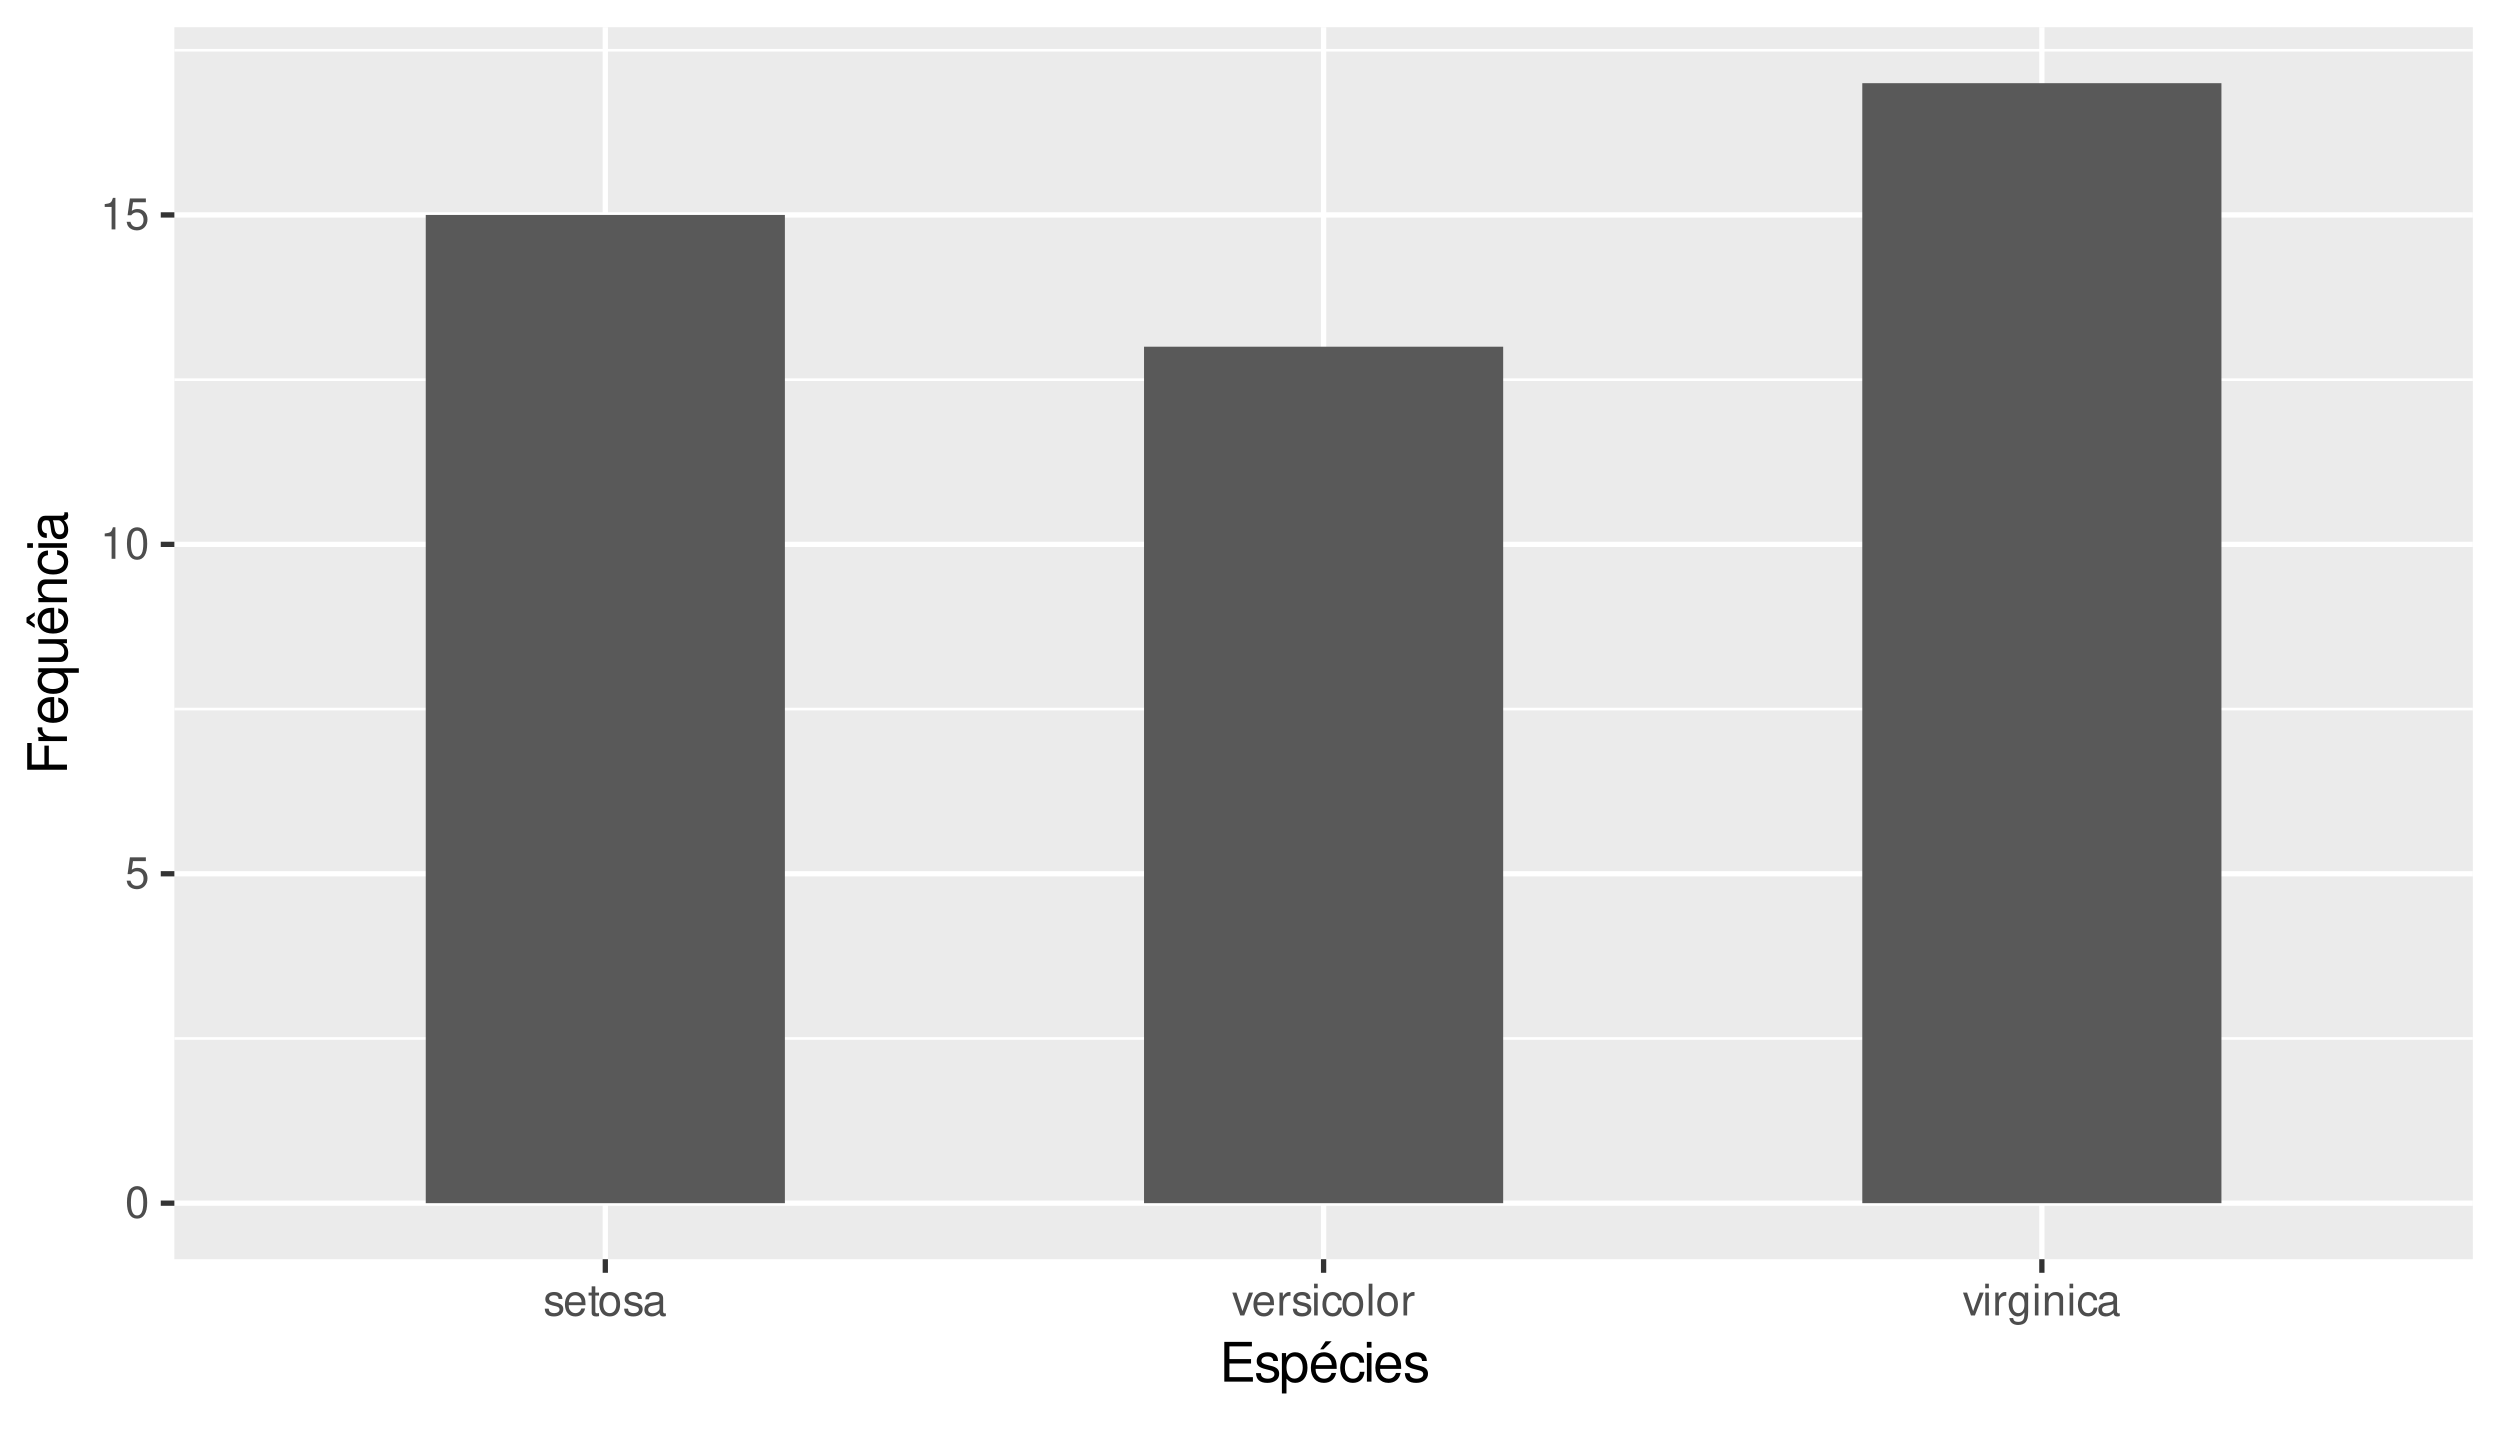
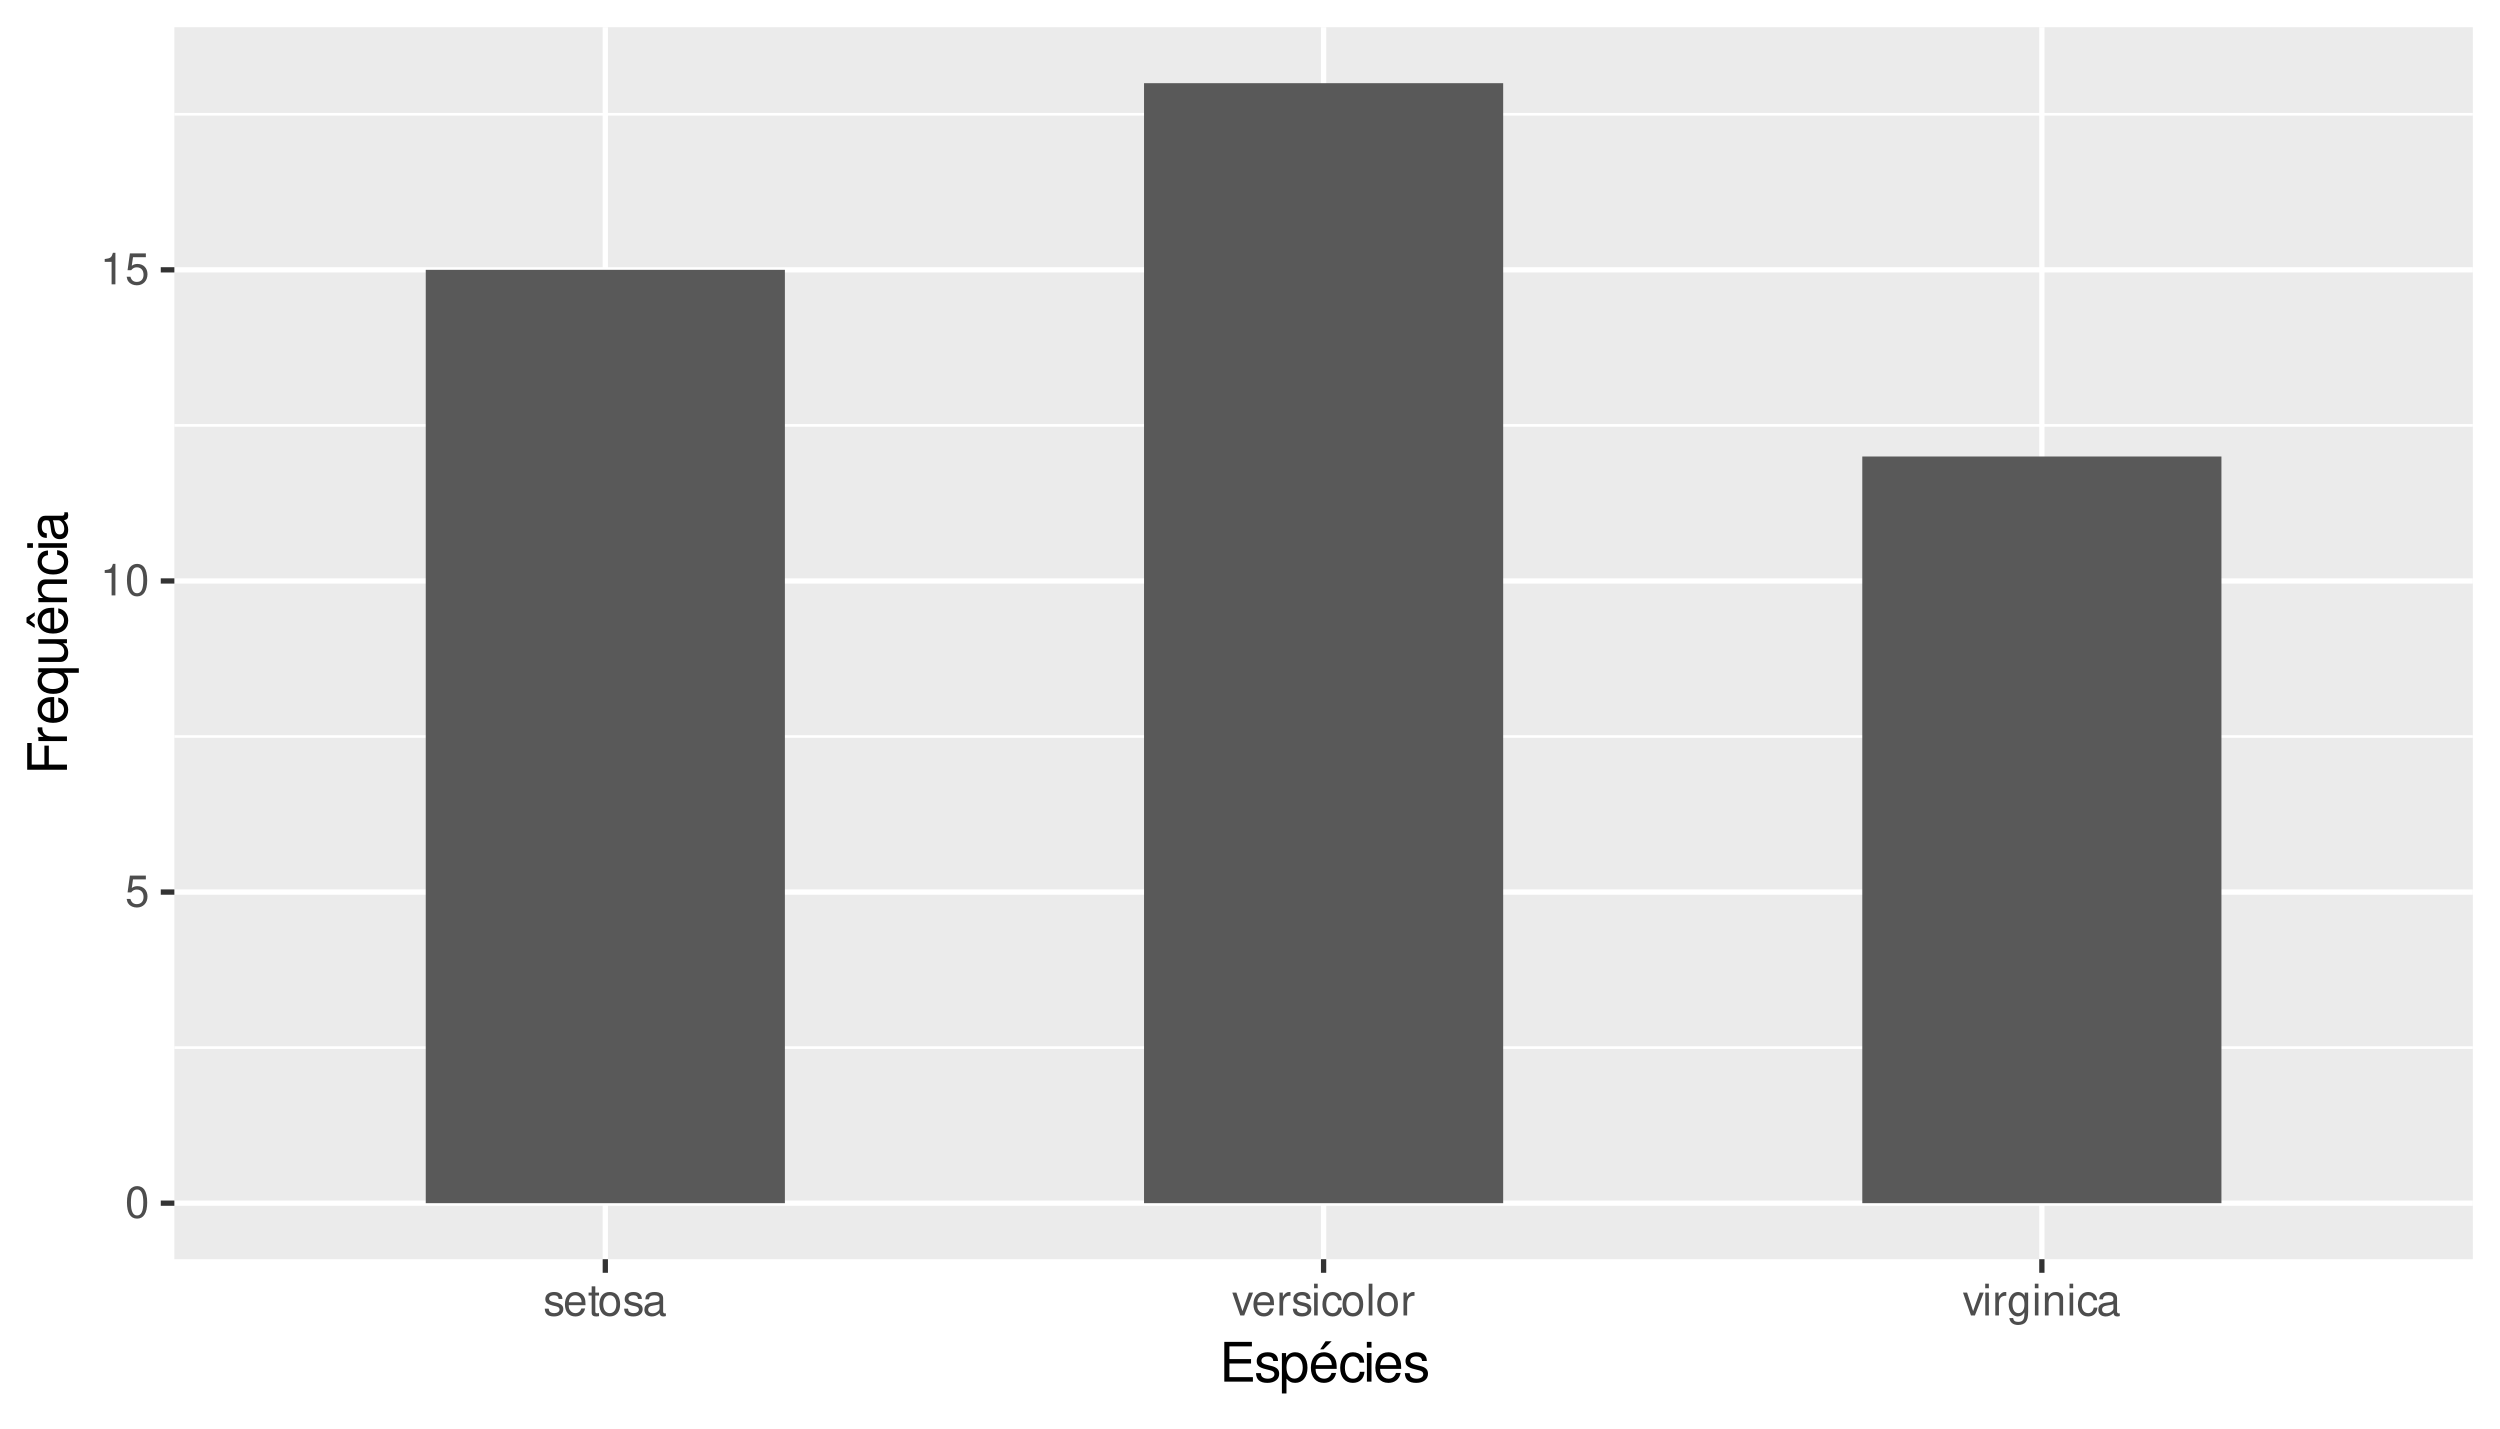
<svg xmlns="http://www.w3.org/2000/svg" xmlns:xlink="http://www.w3.org/1999/xlink" width="504pt" height="288pt" viewBox="0 0 504 288" version="1.1">
  <defs>
    <g>
      <symbol overflow="visible" id="glyph0-0">
        <path style="stroke:none;" d="" />
      </symbol>
      <symbol overflow="visible" id="glyph0-1">
        <path style="stroke:none;" d="M 2.422 -6.359 C 1.844 -6.359 1.312 -6.094 0.984 -5.672 C 0.578 -5.109 0.375 -4.25 0.375 -3.078 C 0.375 -0.938 1.078 0.203 2.422 0.203 C 3.734 0.203 4.453 -0.938 4.453 -3.031 C 4.453 -4.25 4.266 -5.078 3.859 -5.672 C 3.531 -6.109 3.016 -6.359 2.422 -6.359 Z M 2.422 -5.672 C 3.25 -5.672 3.672 -4.828 3.672 -3.094 C 3.672 -1.281 3.266 -0.438 2.406 -0.438 C 1.578 -0.438 1.172 -1.312 1.172 -3.062 C 1.172 -4.828 1.578 -5.672 2.422 -5.672 Z M 2.422 -5.672 " />
      </symbol>
      <symbol overflow="visible" id="glyph0-2">
        <path style="stroke:none;" d="M 4.188 -6.234 L 0.969 -6.234 L 0.5 -2.844 L 1.219 -2.844 C 1.578 -3.266 1.875 -3.422 2.359 -3.422 C 3.203 -3.422 3.719 -2.844 3.719 -1.922 C 3.719 -1.031 3.203 -0.484 2.359 -0.484 C 1.688 -0.484 1.266 -0.828 1.078 -1.531 L 0.312 -1.531 C 0.406 -1.016 0.5 -0.781 0.688 -0.547 C 1.031 -0.078 1.672 0.203 2.375 0.203 C 3.641 0.203 4.516 -0.719 4.516 -2.031 C 4.516 -3.266 3.688 -4.109 2.5 -4.109 C 2.062 -4.109 1.703 -4 1.344 -3.734 L 1.594 -5.469 L 4.188 -5.469 Z M 4.188 -6.234 " />
      </symbol>
      <symbol overflow="visible" id="glyph0-3">
        <path style="stroke:none;" d="M 2.281 -4.531 L 2.281 0 L 3.047 0 L 3.047 -6.359 L 2.547 -6.359 C 2.266 -5.391 2.094 -5.25 0.891 -5.094 L 0.891 -4.531 Z M 2.281 -4.531 " />
      </symbol>
      <symbol overflow="visible" id="glyph0-4">
        <path style="stroke:none;" d="M 3.859 -3.328 C 3.844 -4.234 3.25 -4.734 2.188 -4.734 C 1.109 -4.734 0.406 -4.188 0.406 -3.328 C 0.406 -2.609 0.781 -2.266 1.875 -2 L 2.562 -1.844 C 3.062 -1.719 3.266 -1.531 3.266 -1.203 C 3.266 -0.766 2.844 -0.469 2.203 -0.469 C 1.797 -0.469 1.469 -0.594 1.281 -0.781 C 1.172 -0.922 1.125 -1.047 1.078 -1.375 L 0.297 -1.375 C 0.328 -0.312 0.938 0.203 2.141 0.203 C 3.297 0.203 4.031 -0.375 4.031 -1.266 C 4.031 -1.938 3.656 -2.328 2.734 -2.547 L 2.031 -2.703 C 1.438 -2.844 1.172 -3.047 1.172 -3.375 C 1.172 -3.797 1.562 -4.062 2.156 -4.062 C 2.75 -4.062 3.062 -3.812 3.078 -3.328 Z M 3.859 -3.328 " />
      </symbol>
      <symbol overflow="visible" id="glyph0-5">
        <path style="stroke:none;" d="M 4.516 -2.062 C 4.516 -2.766 4.453 -3.188 4.328 -3.531 C 4.031 -4.281 3.328 -4.734 2.469 -4.734 C 1.172 -4.734 0.359 -3.766 0.359 -2.25 C 0.359 -0.719 1.141 0.203 2.453 0.203 C 3.5 0.203 4.234 -0.391 4.422 -1.406 L 3.672 -1.406 C 3.469 -0.797 3.062 -0.469 2.469 -0.469 C 2 -0.469 1.609 -0.688 1.359 -1.078 C 1.188 -1.344 1.125 -1.594 1.125 -2.062 Z M 1.141 -2.656 C 1.203 -3.516 1.719 -4.062 2.453 -4.062 C 3.203 -4.062 3.719 -3.484 3.719 -2.656 Z M 1.141 -2.656 " />
      </symbol>
      <symbol overflow="visible" id="glyph0-6">
        <path style="stroke:none;" d="M 2.234 -4.609 L 1.484 -4.609 L 1.484 -5.875 L 0.75 -5.875 L 0.75 -4.609 L 0.125 -4.609 L 0.125 -4.016 L 0.75 -4.016 L 0.75 -0.531 C 0.75 -0.047 1.062 0.203 1.641 0.203 C 1.828 0.203 1.984 0.188 2.234 0.141 L 2.234 -0.469 C 2.125 -0.453 2.031 -0.438 1.875 -0.438 C 1.562 -0.438 1.484 -0.531 1.484 -0.859 L 1.484 -4.016 L 2.234 -4.016 Z M 2.234 -4.609 " />
      </symbol>
      <symbol overflow="visible" id="glyph0-7">
        <path style="stroke:none;" d="M 2.391 -4.734 C 1.094 -4.734 0.312 -3.812 0.312 -2.266 C 0.312 -0.719 1.094 0.203 2.406 0.203 C 3.703 0.203 4.484 -0.719 4.484 -2.234 C 4.484 -3.828 3.734 -4.734 2.391 -4.734 Z M 2.406 -4.062 C 3.234 -4.062 3.719 -3.391 3.719 -2.25 C 3.719 -1.156 3.203 -0.469 2.406 -0.469 C 1.578 -0.469 1.078 -1.156 1.078 -2.266 C 1.078 -3.391 1.578 -4.062 2.406 -4.062 Z M 2.406 -4.062 " />
      </symbol>
      <symbol overflow="visible" id="glyph0-8">
        <path style="stroke:none;" d="M 4.703 -0.438 C 4.625 -0.406 4.594 -0.406 4.547 -0.406 C 4.297 -0.406 4.156 -0.547 4.156 -0.781 L 4.156 -3.484 C 4.156 -4.297 3.547 -4.734 2.422 -4.734 C 1.734 -4.734 1.203 -4.547 0.891 -4.203 C 0.672 -3.969 0.594 -3.703 0.578 -3.25 L 1.312 -3.25 C 1.375 -3.812 1.703 -4.062 2.391 -4.062 C 3.062 -4.062 3.422 -3.812 3.422 -3.375 L 3.422 -3.188 C 3.406 -2.875 3.25 -2.75 2.656 -2.672 C 1.625 -2.547 1.453 -2.5 1.172 -2.391 C 0.641 -2.156 0.375 -1.766 0.375 -1.156 C 0.375 -0.328 0.953 0.203 1.875 0.203 C 2.469 0.203 2.922 0 3.453 -0.469 C 3.5 0 3.734 0.203 4.203 0.203 C 4.359 0.203 4.453 0.188 4.703 0.125 Z M 3.422 -1.453 C 3.422 -1.203 3.359 -1.062 3.125 -0.859 C 2.828 -0.578 2.469 -0.438 2.047 -0.438 C 1.469 -0.438 1.141 -0.719 1.141 -1.172 C 1.141 -1.656 1.453 -1.906 2.25 -2.016 C 3.031 -2.125 3.172 -2.156 3.422 -2.281 Z M 3.422 -1.453 " />
      </symbol>
      <symbol overflow="visible" id="glyph0-9">
        <path style="stroke:none;" d="M 2.5 0 L 4.281 -4.609 L 3.453 -4.609 L 2.141 -0.875 L 0.922 -4.609 L 0.094 -4.609 L 1.703 0 Z M 2.5 0 " />
      </symbol>
      <symbol overflow="visible" id="glyph0-10">
        <path style="stroke:none;" d="M 0.609 -4.609 L 0.609 0 L 1.344 0 L 1.344 -2.391 C 1.359 -3.5 1.812 -4 2.828 -3.969 L 2.828 -4.719 C 2.703 -4.734 2.625 -4.734 2.547 -4.734 C 2.062 -4.734 1.703 -4.453 1.281 -3.781 L 1.281 -4.609 Z M 0.609 -4.609 " />
      </symbol>
      <symbol overflow="visible" id="glyph0-11">
        <path style="stroke:none;" d="M 1.312 -4.609 L 0.594 -4.609 L 0.594 0 L 1.312 0 Z M 1.312 -6.406 L 0.578 -6.406 L 0.578 -5.484 L 1.312 -5.484 Z M 1.312 -6.406 " />
      </symbol>
      <symbol overflow="visible" id="glyph0-12">
        <path style="stroke:none;" d="M 4.141 -3.062 C 4.109 -3.516 4.016 -3.797 3.828 -4.062 C 3.516 -4.484 2.969 -4.734 2.328 -4.734 C 1.078 -4.734 0.266 -3.75 0.266 -2.219 C 0.266 -0.734 1.062 0.203 2.312 0.203 C 3.406 0.203 4.109 -0.453 4.203 -1.578 L 3.453 -1.578 C 3.328 -0.844 2.953 -0.469 2.328 -0.469 C 1.516 -0.469 1.031 -1.141 1.031 -2.219 C 1.031 -3.375 1.516 -4.062 2.312 -4.062 C 2.922 -4.062 3.312 -3.703 3.406 -3.062 Z M 4.141 -3.062 " />
      </symbol>
      <symbol overflow="visible" id="glyph0-13">
        <path style="stroke:none;" d="M 1.344 -6.406 L 0.594 -6.406 L 0.594 0 L 1.344 0 Z M 1.344 -6.406 " />
      </symbol>
      <symbol overflow="visible" id="glyph0-14">
        <path style="stroke:none;" d="M 3.547 -4.609 L 3.547 -3.938 C 3.188 -4.5 2.781 -4.734 2.203 -4.734 C 1.078 -4.734 0.312 -3.703 0.312 -2.219 C 0.312 -1.453 0.5 -0.891 0.891 -0.422 C 1.234 -0.016 1.672 0.203 2.141 0.203 C 2.703 0.203 3.094 -0.047 3.484 -0.625 L 3.484 -0.391 C 3.484 0.844 3.141 1.297 2.219 1.297 C 1.594 1.297 1.281 1.062 1.203 0.531 L 0.453 0.531 C 0.531 1.375 1.203 1.922 2.203 1.922 C 2.891 1.922 3.453 1.703 3.75 1.328 C 4.094 0.891 4.234 0.328 4.234 -0.75 L 4.234 -4.609 Z M 2.266 -4.062 C 3.047 -4.062 3.484 -3.406 3.484 -2.25 C 3.484 -1.125 3.031 -0.469 2.266 -0.469 C 1.516 -0.469 1.078 -1.141 1.078 -2.266 C 1.078 -3.391 1.516 -4.062 2.266 -4.062 Z M 2.266 -4.062 " />
      </symbol>
      <symbol overflow="visible" id="glyph0-15">
        <path style="stroke:none;" d="M 0.609 -4.609 L 0.609 0 L 1.359 0 L 1.359 -2.547 C 1.359 -3.484 1.844 -4.094 2.609 -4.094 C 3.188 -4.094 3.547 -3.75 3.547 -3.188 L 3.547 0 L 4.281 0 L 4.281 -3.484 C 4.281 -4.25 3.719 -4.734 2.828 -4.734 C 2.141 -4.734 1.703 -4.484 1.297 -3.828 L 1.297 -4.609 Z M 0.609 -4.609 " />
      </symbol>
      <symbol overflow="visible" id="glyph1-0">
        <path style="stroke:none;" d="" />
      </symbol>
      <symbol overflow="visible" id="glyph1-1">
        <path style="stroke:none;" d="M 2.016 -3.656 L 6.375 -3.656 L 6.375 -4.547 L 2.016 -4.547 L 2.016 -7.109 L 6.547 -7.109 L 6.547 -8.016 L 0.984 -8.016 L 0.984 0 L 6.75 0 L 6.75 -0.906 L 2.016 -0.906 Z M 2.016 -3.656 " />
      </symbol>
      <symbol overflow="visible" id="glyph1-2">
        <path style="stroke:none;" d="M 4.812 -4.156 C 4.812 -5.297 4.062 -5.922 2.734 -5.922 C 1.391 -5.922 0.516 -5.234 0.516 -4.172 C 0.516 -3.266 0.984 -2.844 2.344 -2.516 L 3.203 -2.297 C 3.844 -2.141 4.094 -1.906 4.094 -1.5 C 4.094 -0.953 3.547 -0.594 2.75 -0.594 C 2.25 -0.594 1.844 -0.734 1.609 -0.984 C 1.469 -1.141 1.391 -1.312 1.344 -1.719 L 0.375 -1.719 C 0.422 -0.391 1.172 0.25 2.672 0.25 C 4.125 0.25 5.047 -0.469 5.047 -1.578 C 5.047 -2.438 4.562 -2.906 3.422 -3.172 L 2.547 -3.391 C 1.797 -3.562 1.469 -3.812 1.469 -4.219 C 1.469 -4.75 1.953 -5.078 2.688 -5.078 C 3.438 -5.078 3.828 -4.766 3.844 -4.156 Z M 4.812 -4.156 " />
      </symbol>
      <symbol overflow="visible" id="glyph1-3">
        <path style="stroke:none;" d="M 0.594 2.391 L 1.516 2.391 L 1.516 -0.609 C 2 -0.016 2.547 0.25 3.281 0.25 C 4.781 0.25 5.75 -0.953 5.75 -2.781 C 5.75 -4.719 4.812 -5.922 3.281 -5.922 C 2.5 -5.922 1.875 -5.578 1.438 -4.891 L 1.438 -5.766 L 0.594 -5.766 Z M 3.125 -5.078 C 4.141 -5.078 4.797 -4.188 4.797 -2.812 C 4.797 -1.5 4.125 -0.609 3.125 -0.609 C 2.141 -0.609 1.516 -1.484 1.516 -2.844 C 1.516 -4.188 2.141 -5.078 3.125 -5.078 Z M 3.125 -5.078 " />
      </symbol>
      <symbol overflow="visible" id="glyph1-4">
        <path style="stroke:none;" d="M 5.641 -2.578 C 5.641 -3.453 5.578 -3.984 5.406 -4.406 C 5.031 -5.359 4.156 -5.922 3.078 -5.922 C 1.469 -5.922 0.438 -4.703 0.438 -2.812 C 0.438 -0.906 1.438 0.25 3.062 0.25 C 4.375 0.25 5.297 -0.5 5.516 -1.75 L 4.594 -1.75 C 4.344 -0.984 3.828 -0.594 3.094 -0.594 C 2.516 -0.594 2.016 -0.859 1.703 -1.344 C 1.484 -1.672 1.406 -2 1.391 -2.578 Z M 1.422 -3.328 C 1.5 -4.391 2.141 -5.078 3.062 -5.078 C 4 -5.078 4.656 -4.359 4.656 -3.328 Z M 3.391 -8.141 L 2.328 -6.516 L 2.984 -6.516 L 4.625 -8.141 Z M 3.391 -8.141 " />
      </symbol>
      <symbol overflow="visible" id="glyph1-5">
        <path style="stroke:none;" d="M 5.188 -3.828 C 5.141 -4.391 5.016 -4.75 4.797 -5.078 C 4.406 -5.609 3.703 -5.922 2.906 -5.922 C 1.344 -5.922 0.344 -4.703 0.344 -2.781 C 0.344 -0.922 1.328 0.25 2.891 0.25 C 4.266 0.25 5.141 -0.578 5.25 -1.984 L 4.328 -1.984 C 4.172 -1.062 3.703 -0.594 2.922 -0.594 C 1.906 -0.594 1.297 -1.422 1.297 -2.781 C 1.297 -4.219 1.891 -5.078 2.891 -5.078 C 3.656 -5.078 4.141 -4.625 4.25 -3.828 Z M 5.188 -3.828 " />
      </symbol>
      <symbol overflow="visible" id="glyph1-6">
        <path style="stroke:none;" d="M 1.656 -5.766 L 0.734 -5.766 L 0.734 0 L 1.656 0 Z M 1.656 -8.016 L 0.719 -8.016 L 0.719 -6.859 L 1.656 -6.859 Z M 1.656 -8.016 " />
      </symbol>
      <symbol overflow="visible" id="glyph1-7">
        <path style="stroke:none;" d="M 5.641 -2.578 C 5.641 -3.453 5.578 -3.984 5.406 -4.406 C 5.031 -5.359 4.156 -5.922 3.078 -5.922 C 1.469 -5.922 0.438 -4.703 0.438 -2.812 C 0.438 -0.906 1.438 0.25 3.062 0.25 C 4.375 0.25 5.297 -0.5 5.516 -1.75 L 4.594 -1.75 C 4.344 -0.984 3.828 -0.594 3.094 -0.594 C 2.516 -0.594 2.016 -0.859 1.703 -1.344 C 1.484 -1.672 1.406 -2 1.391 -2.578 Z M 1.422 -3.328 C 1.5 -4.391 2.141 -5.078 3.062 -5.078 C 4 -5.078 4.656 -4.359 4.656 -3.328 Z M 1.422 -3.328 " />
      </symbol>
      <symbol overflow="visible" id="glyph2-0">
        <path style="stroke:none;" d="" />
      </symbol>
      <symbol overflow="visible" id="glyph2-1">
        <path style="stroke:none;" d="M -3.656 -2.016 L -3.656 -5.844 L -4.547 -5.844 L -4.547 -2.016 L -7.109 -2.016 L -7.109 -6.375 L -8.016 -6.375 L -8.016 -0.984 L 0 -0.984 L 0 -2.016 Z M -3.656 -2.016 " />
      </symbol>
      <symbol overflow="visible" id="glyph2-2">
        <path style="stroke:none;" d="M -5.766 -0.766 L 0 -0.766 L 0 -1.688 L -2.984 -1.688 C -4.375 -1.688 -5 -2.266 -4.969 -3.531 L -5.891 -3.531 C -5.922 -3.375 -5.922 -3.281 -5.922 -3.172 C -5.922 -2.578 -5.578 -2.141 -4.719 -1.609 L -5.766 -1.609 Z M -5.766 -0.766 " />
      </symbol>
      <symbol overflow="visible" id="glyph2-3">
        <path style="stroke:none;" d="M -2.578 -5.641 C -3.453 -5.641 -3.984 -5.578 -4.406 -5.406 C -5.359 -5.031 -5.922 -4.156 -5.922 -3.078 C -5.922 -1.469 -4.703 -0.438 -2.812 -0.438 C -0.906 -0.438 0.25 -1.438 0.25 -3.062 C 0.25 -4.375 -0.5 -5.297 -1.75 -5.516 L -1.75 -4.594 C -0.984 -4.344 -0.594 -3.828 -0.594 -3.094 C -0.594 -2.516 -0.859 -2.016 -1.344 -1.703 C -1.672 -1.484 -2 -1.406 -2.578 -1.391 Z M -3.328 -1.422 C -4.391 -1.5 -5.078 -2.141 -5.078 -3.062 C -5.078 -4 -4.359 -4.656 -3.328 -4.656 Z M -3.328 -1.422 " />
      </symbol>
      <symbol overflow="visible" id="glyph2-4">
        <path style="stroke:none;" d="M 2.391 -5.438 L -5.766 -5.438 L -5.766 -4.625 L -5 -4.625 C -5.594 -4.203 -5.922 -3.547 -5.922 -2.797 C -5.922 -1.281 -4.688 -0.281 -2.766 -0.281 C -0.906 -0.281 0.25 -1.219 0.25 -2.75 C 0.25 -3.547 -0.031 -4.109 -0.656 -4.531 L 2.391 -4.531 Z M -5.078 -2.922 C -5.078 -3.906 -4.203 -4.531 -2.812 -4.531 C -1.484 -4.531 -0.609 -3.891 -0.609 -2.922 C -0.609 -1.906 -1.5 -1.25 -2.844 -1.25 C -4.188 -1.25 -5.078 -1.906 -5.078 -2.922 Z M -5.078 -2.922 " />
      </symbol>
      <symbol overflow="visible" id="glyph2-5">
        <path style="stroke:none;" d="M 0 -5.297 L -5.766 -5.297 L -5.766 -4.391 L -2.5 -4.391 C -1.312 -4.391 -0.547 -3.766 -0.547 -2.812 C -0.547 -2.094 -0.984 -1.625 -1.688 -1.625 L -5.766 -1.625 L -5.766 -0.719 L -1.312 -0.719 C -0.359 -0.719 0.25 -1.438 0.25 -2.547 C 0.25 -3.406 -0.047 -3.938 -0.797 -4.484 L 0 -4.484 Z M 0 -5.297 " />
      </symbol>
      <symbol overflow="visible" id="glyph2-6">
        <path style="stroke:none;" d="M -2.578 -5.641 C -3.453 -5.641 -3.984 -5.578 -4.406 -5.406 C -5.359 -5.031 -5.922 -4.156 -5.922 -3.078 C -5.922 -1.469 -4.703 -0.438 -2.812 -0.438 C -0.906 -0.438 0.25 -1.438 0.25 -3.062 C 0.25 -4.375 -0.5 -5.297 -1.75 -5.516 L -1.75 -4.594 C -0.984 -4.344 -0.594 -3.828 -0.594 -3.094 C -0.594 -2.516 -0.859 -2.016 -1.344 -1.703 C -1.672 -1.484 -2 -1.406 -2.578 -1.391 Z M -3.328 -1.422 C -4.391 -1.5 -5.078 -2.141 -5.078 -3.062 C -5.078 -4 -4.359 -4.656 -3.328 -4.656 Z M -8.156 -2.625 L -6.5 -1.578 L -6.5 -2.281 L -7.562 -3.141 L -6.5 -4.031 L -6.5 -4.734 L -8.156 -3.672 Z M -8.156 -2.625 " />
      </symbol>
      <symbol overflow="visible" id="glyph2-7">
        <path style="stroke:none;" d="M -5.766 -0.766 L 0 -0.766 L 0 -1.688 L -3.172 -1.688 C -4.359 -1.688 -5.125 -2.312 -5.125 -3.25 C -5.125 -3.984 -4.688 -4.438 -4 -4.438 L 0 -4.438 L 0 -5.359 L -4.359 -5.359 C -5.312 -5.359 -5.922 -4.641 -5.922 -3.531 C -5.922 -2.672 -5.594 -2.125 -4.797 -1.609 L -5.766 -1.609 Z M -5.766 -0.766 " />
      </symbol>
      <symbol overflow="visible" id="glyph2-8">
        <path style="stroke:none;" d="M -3.828 -5.188 C -4.391 -5.141 -4.75 -5.016 -5.078 -4.797 C -5.609 -4.406 -5.922 -3.703 -5.922 -2.906 C -5.922 -1.344 -4.703 -0.344 -2.781 -0.344 C -0.922 -0.344 0.25 -1.328 0.25 -2.891 C 0.25 -4.266 -0.578 -5.141 -1.984 -5.25 L -1.984 -4.328 C -1.062 -4.172 -0.594 -3.703 -0.594 -2.922 C -0.594 -1.906 -1.422 -1.297 -2.781 -1.297 C -4.219 -1.297 -5.078 -1.891 -5.078 -2.891 C -5.078 -3.656 -4.625 -4.141 -3.828 -4.25 Z M -3.828 -5.188 " />
      </symbol>
      <symbol overflow="visible" id="glyph2-9">
        <path style="stroke:none;" d="M -5.766 -1.656 L -5.766 -0.734 L 0 -0.734 L 0 -1.656 Z M -8.016 -1.656 L -8.016 -0.719 L -6.859 -0.719 L -6.859 -1.656 Z M -8.016 -1.656 " />
      </symbol>
      <symbol overflow="visible" id="glyph2-10">
        <path style="stroke:none;" d="M -0.531 -5.891 C -0.516 -5.781 -0.516 -5.734 -0.516 -5.688 C -0.516 -5.375 -0.688 -5.188 -0.969 -5.188 L -4.359 -5.188 C -5.375 -5.188 -5.922 -4.438 -5.922 -3.031 C -5.922 -2.172 -5.688 -1.5 -5.266 -1.109 C -4.969 -0.844 -4.625 -0.734 -4.062 -0.719 L -4.062 -1.641 C -4.766 -1.719 -5.078 -2.141 -5.078 -2.984 C -5.078 -3.828 -4.781 -4.281 -4.219 -4.281 L -3.984 -4.281 C -3.594 -4.266 -3.438 -4.062 -3.344 -3.328 C -3.172 -2.031 -3.141 -1.828 -2.984 -1.469 C -2.703 -0.797 -2.203 -0.469 -1.453 -0.469 C -0.406 -0.469 0.25 -1.188 0.25 -2.359 C 0.25 -3.078 0 -3.656 -0.594 -4.312 C 0 -4.375 0.25 -4.656 0.25 -5.266 C 0.25 -5.453 0.234 -5.578 0.156 -5.891 Z M -1.812 -4.281 C -1.5 -4.281 -1.312 -4.188 -1.062 -3.922 C -0.719 -3.547 -0.547 -3.094 -0.547 -2.547 C -0.547 -1.844 -0.891 -1.422 -1.469 -1.422 C -2.078 -1.422 -2.391 -1.812 -2.531 -2.812 C -2.656 -3.781 -2.703 -3.969 -2.844 -4.281 Z M -1.812 -4.281 " />
      </symbol>
    </g>
    <clipPath id="clip1">
      <path d="M 35.152 5.48 L 498.523 5.48 L 498.523 253.852 L 35.152 253.852 Z M 35.152 5.48 " />
    </clipPath>
    <clipPath id="clip2">
-       <path d="M 35.152 209 L 498.523 209 L 498.523 210 L 35.152 210 Z M 35.152 209 " />
+       <path d="M 35.152 210 L 498.523 210 L 498.523 212 L 35.152 212 Z M 35.152 210 " />
    </clipPath>
    <clipPath id="clip3">
-       <path d="M 35.152 142 L 498.523 142 L 498.523 144 L 35.152 144 Z M 35.152 142 " />
+       <path d="M 35.152 148 L 498.523 148 L 498.523 149 L 35.152 149 Z M 35.152 148 " />
    </clipPath>
    <clipPath id="clip4">
-       <path d="M 35.152 76 L 498.523 76 L 498.523 77 L 35.152 77 Z M 35.152 76 " />
+       <path d="M 35.152 85 L 498.523 85 L 498.523 87 L 35.152 87 Z M 35.152 85 " />
    </clipPath>
    <clipPath id="clip5">
-       <path d="M 35.152 9 L 498.523 9 L 498.523 11 L 35.152 11 Z M 35.152 9 " />
+       <path d="M 35.152 22 L 498.523 22 L 498.523 24 L 35.152 24 Z M 35.152 22 " />
    </clipPath>
    <clipPath id="clip6">
      <path d="M 35.152 242 L 498.523 242 L 498.523 244 L 35.152 244 Z M 35.152 242 " />
    </clipPath>
    <clipPath id="clip7">
-       <path d="M 35.152 175 L 498.523 175 L 498.523 177 L 35.152 177 Z M 35.152 175 " />
+       <path d="M 35.152 179 L 498.523 179 L 498.523 181 L 35.152 181 Z M 35.152 179 " />
    </clipPath>
    <clipPath id="clip8">
-       <path d="M 35.152 109 L 498.523 109 L 498.523 111 L 35.152 111 Z M 35.152 109 " />
+       <path d="M 35.152 116 L 498.523 116 L 498.523 118 L 35.152 118 Z M 35.152 116 " />
    </clipPath>
    <clipPath id="clip9">
-       <path d="M 35.152 42 L 498.523 42 L 498.523 44 L 35.152 44 Z M 35.152 42 " />
+       <path d="M 35.152 53 L 498.523 53 L 498.523 55 L 35.152 55 Z M 35.152 53 " />
    </clipPath>
    <clipPath id="clip10">
      <path d="M 121 5.48 L 123 5.48 L 123 253.852 L 121 253.852 Z M 121 5.48 " />
    </clipPath>
    <clipPath id="clip11">
      <path d="M 266 5.48 L 268 5.48 L 268 253.852 L 266 253.852 Z M 266 5.48 " />
    </clipPath>
    <clipPath id="clip12">
      <path d="M 411 5.48 L 413 5.48 L 413 253.852 L 411 253.852 Z M 411 5.48 " />
    </clipPath>
  </defs>
  <g id="surface40">
    <rect x="0" y="0" width="504" height="288" style="fill:rgb(100%,100%,100%);fill-opacity:1;stroke:none;" />
    <rect x="0" y="0" width="504" height="288" style="fill:rgb(100%,100%,100%);fill-opacity:1;stroke:none;" />
    <path style="fill:none;stroke-width:1.067;stroke-linecap:round;stroke-linejoin:round;stroke:rgb(100%,100%,100%);stroke-opacity:1;stroke-miterlimit:10;" d="M 0 288 L 504 288 L 504 0 L 0 0 Z M 0 288 " />
    <g clip-path="url(#clip1)" clip-rule="nonzero">
      <path style=" stroke:none;fill-rule:nonzero;fill:rgb(92.157%,92.157%,92.157%);fill-opacity:1;" d="M 35.152 253.848 L 498.523 253.848 L 498.523 5.477 L 35.152 5.477 Z M 35.152 253.848 " />
    </g>
    <g clip-path="url(#clip2)" clip-rule="nonzero">
-       <path style="fill:none;stroke-width:0.533;stroke-linecap:butt;stroke-linejoin:round;stroke:rgb(100%,100%,100%);stroke-opacity:1;stroke-miterlimit:10;" d="M 35.152 209.355 L 498.52 209.355 " />
+       <path style="fill:none;stroke-width:0.533;stroke-linecap:butt;stroke-linejoin:round;stroke:rgb(100%,100%,100%);stroke-opacity:1;stroke-miterlimit:10;" d="M 35.152 211.199 L 498.52 211.199 " />
    </g>
    <g clip-path="url(#clip3)" clip-rule="nonzero">
-       <path style="fill:none;stroke-width:0.533;stroke-linecap:butt;stroke-linejoin:round;stroke:rgb(100%,100%,100%);stroke-opacity:1;stroke-miterlimit:10;" d="M 35.152 142.945 L 498.52 142.945 " />
+       <path style="fill:none;stroke-width:0.533;stroke-linecap:butt;stroke-linejoin:round;stroke:rgb(100%,100%,100%);stroke-opacity:1;stroke-miterlimit:10;" d="M 35.152 148.48 L 498.52 148.48 " />
    </g>
    <g clip-path="url(#clip4)" clip-rule="nonzero">
-       <path style="fill:none;stroke-width:0.533;stroke-linecap:butt;stroke-linejoin:round;stroke:rgb(100%,100%,100%);stroke-opacity:1;stroke-miterlimit:10;" d="M 35.152 76.539 L 498.52 76.539 " />
+       <path style="fill:none;stroke-width:0.533;stroke-linecap:butt;stroke-linejoin:round;stroke:rgb(100%,100%,100%);stroke-opacity:1;stroke-miterlimit:10;" d="M 35.152 85.762 L 498.52 85.762 " />
    </g>
    <g clip-path="url(#clip5)" clip-rule="nonzero">
-       <path style="fill:none;stroke-width:0.533;stroke-linecap:butt;stroke-linejoin:round;stroke:rgb(100%,100%,100%);stroke-opacity:1;stroke-miterlimit:10;" d="M 35.152 10.129 L 498.52 10.129 " />
+       <path style="fill:none;stroke-width:0.533;stroke-linecap:butt;stroke-linejoin:round;stroke:rgb(100%,100%,100%);stroke-opacity:1;stroke-miterlimit:10;" d="M 35.152 23.039 L 498.52 23.039 " />
    </g>
    <g clip-path="url(#clip6)" clip-rule="nonzero">
      <path style="fill:none;stroke-width:1.067;stroke-linecap:butt;stroke-linejoin:round;stroke:rgb(100%,100%,100%);stroke-opacity:1;stroke-miterlimit:10;" d="M 35.152 242.559 L 498.52 242.559 " />
    </g>
    <g clip-path="url(#clip7)" clip-rule="nonzero">
-       <path style="fill:none;stroke-width:1.067;stroke-linecap:butt;stroke-linejoin:round;stroke:rgb(100%,100%,100%);stroke-opacity:1;stroke-miterlimit:10;" d="M 35.152 176.152 L 498.52 176.152 " />
+       <path style="fill:none;stroke-width:1.067;stroke-linecap:butt;stroke-linejoin:round;stroke:rgb(100%,100%,100%);stroke-opacity:1;stroke-miterlimit:10;" d="M 35.152 179.84 L 498.52 179.84 " />
    </g>
    <g clip-path="url(#clip8)" clip-rule="nonzero">
-       <path style="fill:none;stroke-width:1.067;stroke-linecap:butt;stroke-linejoin:round;stroke:rgb(100%,100%,100%);stroke-opacity:1;stroke-miterlimit:10;" d="M 35.152 109.742 L 498.52 109.742 " />
+       <path style="fill:none;stroke-width:1.067;stroke-linecap:butt;stroke-linejoin:round;stroke:rgb(100%,100%,100%);stroke-opacity:1;stroke-miterlimit:10;" d="M 35.152 117.121 L 498.52 117.121 " />
    </g>
    <g clip-path="url(#clip9)" clip-rule="nonzero">
-       <path style="fill:none;stroke-width:1.067;stroke-linecap:butt;stroke-linejoin:round;stroke:rgb(100%,100%,100%);stroke-opacity:1;stroke-miterlimit:10;" d="M 35.152 43.332 L 498.52 43.332 " />
+       <path style="fill:none;stroke-width:1.067;stroke-linecap:butt;stroke-linejoin:round;stroke:rgb(100%,100%,100%);stroke-opacity:1;stroke-miterlimit:10;" d="M 35.152 54.402 L 498.52 54.402 " />
    </g>
    <g clip-path="url(#clip10)" clip-rule="nonzero">
      <path style="fill:none;stroke-width:1.067;stroke-linecap:butt;stroke-linejoin:round;stroke:rgb(100%,100%,100%);stroke-opacity:1;stroke-miterlimit:10;" d="M 122.031 253.848 L 122.031 5.48 " />
    </g>
    <g clip-path="url(#clip11)" clip-rule="nonzero">
      <path style="fill:none;stroke-width:1.067;stroke-linecap:butt;stroke-linejoin:round;stroke:rgb(100%,100%,100%);stroke-opacity:1;stroke-miterlimit:10;" d="M 266.836 253.848 L 266.836 5.48 " />
    </g>
    <g clip-path="url(#clip12)" clip-rule="nonzero">
      <path style="fill:none;stroke-width:1.067;stroke-linecap:butt;stroke-linejoin:round;stroke:rgb(100%,100%,100%);stroke-opacity:1;stroke-miterlimit:10;" d="M 411.641 253.848 L 411.641 5.48 " />
    </g>
-     <path style=" stroke:none;fill-rule:nonzero;fill:rgb(34.902%,34.902%,34.902%);fill-opacity:1;" d="M 85.832 242.559 L 158.234 242.559 L 158.234 43.332 L 85.832 43.332 Z M 85.832 242.559 " />
-     <path style=" stroke:none;fill-rule:nonzero;fill:rgb(34.902%,34.902%,34.902%);fill-opacity:1;" d="M 230.637 242.559 L 303.039 242.559 L 303.039 69.895 L 230.637 69.895 Z M 230.637 242.559 " />
-     <path style=" stroke:none;fill-rule:nonzero;fill:rgb(34.902%,34.902%,34.902%);fill-opacity:1;" d="M 375.438 242.559 L 447.84 242.559 L 447.84 16.77 L 375.438 16.77 Z M 375.438 242.559 " />
+     <path style=" stroke:none;fill-rule:nonzero;fill:rgb(34.902%,34.902%,34.902%);fill-opacity:1;" d="M 85.832 242.559 L 158.234 242.559 L 158.234 54.398 L 85.832 54.398 Z M 85.832 242.559 " />
+     <path style=" stroke:none;fill-rule:nonzero;fill:rgb(34.902%,34.902%,34.902%);fill-opacity:1;" d="M 230.637 242.559 L 303.039 242.559 L 303.039 16.77 L 230.637 16.77 Z M 230.637 242.559 " />
+     <path style=" stroke:none;fill-rule:nonzero;fill:rgb(34.902%,34.902%,34.902%);fill-opacity:1;" d="M 375.438 242.559 L 447.84 242.559 L 447.84 92.031 L 375.438 92.031 Z M 375.438 242.559 " />
    <g style="fill:rgb(30.196%,30.196%,30.196%);fill-opacity:1;">
      <use xlink:href="#glyph0-1" x="25.219" y="245.474" />
    </g>
    <g style="fill:rgb(30.196%,30.196%,30.196%);fill-opacity:1;">
-       <use xlink:href="#glyph0-2" x="25.219" y="179.067" />
-     </g>
-     <g style="fill:rgb(30.196%,30.196%,30.196%);fill-opacity:1;">
-       <use xlink:href="#glyph0-3" x="20.219" y="112.657" />
-       <use xlink:href="#glyph0-1" x="25.219" y="112.657" />
-     </g>
-     <g style="fill:rgb(30.196%,30.196%,30.196%);fill-opacity:1;">
-       <use xlink:href="#glyph0-3" x="20.219" y="46.247" />
-       <use xlink:href="#glyph0-2" x="25.219" y="46.247" />
+       <use xlink:href="#glyph0-2" x="25.219" y="182.755" />
+     </g>
+     <g style="fill:rgb(30.196%,30.196%,30.196%);fill-opacity:1;">
+       <use xlink:href="#glyph0-3" x="20.219" y="120.036" />
+       <use xlink:href="#glyph0-1" x="25.219" y="120.036" />
+     </g>
+     <g style="fill:rgb(30.196%,30.196%,30.196%);fill-opacity:1;">
+       <use xlink:href="#glyph0-3" x="20.219" y="57.317" />
+       <use xlink:href="#glyph0-2" x="25.219" y="57.317" />
    </g>
    <path style="fill:none;stroke-width:1.067;stroke-linecap:butt;stroke-linejoin:round;stroke:rgb(20%,20%,20%);stroke-opacity:1;stroke-miterlimit:10;" d="M 32.41 242.559 L 35.152 242.559 " />
-     <path style="fill:none;stroke-width:1.067;stroke-linecap:butt;stroke-linejoin:round;stroke:rgb(20%,20%,20%);stroke-opacity:1;stroke-miterlimit:10;" d="M 32.41 176.152 L 35.152 176.152 " />
-     <path style="fill:none;stroke-width:1.067;stroke-linecap:butt;stroke-linejoin:round;stroke:rgb(20%,20%,20%);stroke-opacity:1;stroke-miterlimit:10;" d="M 32.41 109.742 L 35.152 109.742 " />
-     <path style="fill:none;stroke-width:1.067;stroke-linecap:butt;stroke-linejoin:round;stroke:rgb(20%,20%,20%);stroke-opacity:1;stroke-miterlimit:10;" d="M 32.41 43.332 L 35.152 43.332 " />
+     <path style="fill:none;stroke-width:1.067;stroke-linecap:butt;stroke-linejoin:round;stroke:rgb(20%,20%,20%);stroke-opacity:1;stroke-miterlimit:10;" d="M 32.41 179.84 L 35.152 179.84 " />
+     <path style="fill:none;stroke-width:1.067;stroke-linecap:butt;stroke-linejoin:round;stroke:rgb(20%,20%,20%);stroke-opacity:1;stroke-miterlimit:10;" d="M 32.41 117.121 L 35.152 117.121 " />
+     <path style="fill:none;stroke-width:1.067;stroke-linecap:butt;stroke-linejoin:round;stroke:rgb(20%,20%,20%);stroke-opacity:1;stroke-miterlimit:10;" d="M 32.41 54.402 L 35.152 54.402 " />
    <path style="fill:none;stroke-width:1.067;stroke-linecap:butt;stroke-linejoin:round;stroke:rgb(20%,20%,20%);stroke-opacity:1;stroke-miterlimit:10;" d="M 122.031 256.59 L 122.031 253.848 " />
    <path style="fill:none;stroke-width:1.067;stroke-linecap:butt;stroke-linejoin:round;stroke:rgb(20%,20%,20%);stroke-opacity:1;stroke-miterlimit:10;" d="M 266.836 256.59 L 266.836 253.848 " />
    <path style="fill:none;stroke-width:1.067;stroke-linecap:butt;stroke-linejoin:round;stroke:rgb(20%,20%,20%);stroke-opacity:1;stroke-miterlimit:10;" d="M 411.641 256.59 L 411.641 253.848 " />
    <g style="fill:rgb(30.196%,30.196%,30.196%);fill-opacity:1;">
      <use xlink:href="#glyph0-4" x="109.531" y="265.196" />
      <use xlink:href="#glyph0-5" x="113.531" y="265.196" />
      <use xlink:href="#glyph0-6" x="118.531" y="265.196" />
      <use xlink:href="#glyph0-7" x="120.531" y="265.196" />
      <use xlink:href="#glyph0-4" x="125.531" y="265.196" />
      <use xlink:href="#glyph0-8" x="129.531" y="265.196" />
    </g>
    <g style="fill:rgb(30.196%,30.196%,30.196%);fill-opacity:1;">
      <use xlink:href="#glyph0-9" x="248.336" y="265.196" />
      <use xlink:href="#glyph0-5" x="252.336" y="265.196" />
      <use xlink:href="#glyph0-10" x="257.336" y="265.196" />
      <use xlink:href="#glyph0-4" x="260.336" y="265.196" />
      <use xlink:href="#glyph0-11" x="264.336" y="265.196" />
      <use xlink:href="#glyph0-12" x="266.336" y="265.196" />
      <use xlink:href="#glyph0-7" x="270.336" y="265.196" />
      <use xlink:href="#glyph0-13" x="275.336" y="265.196" />
      <use xlink:href="#glyph0-7" x="277.336" y="265.196" />
      <use xlink:href="#glyph0-10" x="282.336" y="265.196" />
    </g>
    <g style="fill:rgb(30.196%,30.196%,30.196%);fill-opacity:1;">
      <use xlink:href="#glyph0-9" x="395.641" y="265.196" />
      <use xlink:href="#glyph0-11" x="399.641" y="265.196" />
      <use xlink:href="#glyph0-10" x="401.641" y="265.196" />
      <use xlink:href="#glyph0-14" x="404.641" y="265.196" />
      <use xlink:href="#glyph0-11" x="409.641" y="265.196" />
      <use xlink:href="#glyph0-15" x="411.641" y="265.196" />
      <use xlink:href="#glyph0-11" x="416.641" y="265.196" />
      <use xlink:href="#glyph0-12" x="418.641" y="265.196" />
      <use xlink:href="#glyph0-8" x="422.641" y="265.196" />
    </g>
    <g style="fill:rgb(0%,0%,0%);fill-opacity:1;">
      <use xlink:href="#glyph1-1" x="245.836" y="278.538" />
      <use xlink:href="#glyph1-2" x="252.836" y="278.538" />
      <use xlink:href="#glyph1-3" x="257.836" y="278.538" />
      <use xlink:href="#glyph1-4" x="263.836" y="278.538" />
      <use xlink:href="#glyph1-5" x="269.836" y="278.538" />
      <use xlink:href="#glyph1-6" x="274.836" y="278.538" />
      <use xlink:href="#glyph1-7" x="276.836" y="278.538" />
      <use xlink:href="#glyph1-2" x="282.836" y="278.538" />
    </g>
    <g style="fill:rgb(0%,0%,0%);fill-opacity:1;">
      <use xlink:href="#glyph2-1" x="13.499" y="156.164" />
      <use xlink:href="#glyph2-2" x="13.499" y="150.164" />
      <use xlink:href="#glyph2-3" x="13.499" y="146.164" />
      <use xlink:href="#glyph2-4" x="13.499" y="140.164" />
      <use xlink:href="#glyph2-5" x="13.499" y="134.164" />
      <use xlink:href="#glyph2-6" x="13.499" y="128.164" />
      <use xlink:href="#glyph2-7" x="13.499" y="122.164" />
      <use xlink:href="#glyph2-8" x="13.499" y="116.164" />
      <use xlink:href="#glyph2-9" x="13.499" y="111.164" />
      <use xlink:href="#glyph2-10" x="13.499" y="109.164" />
    </g>
  </g>
</svg>
